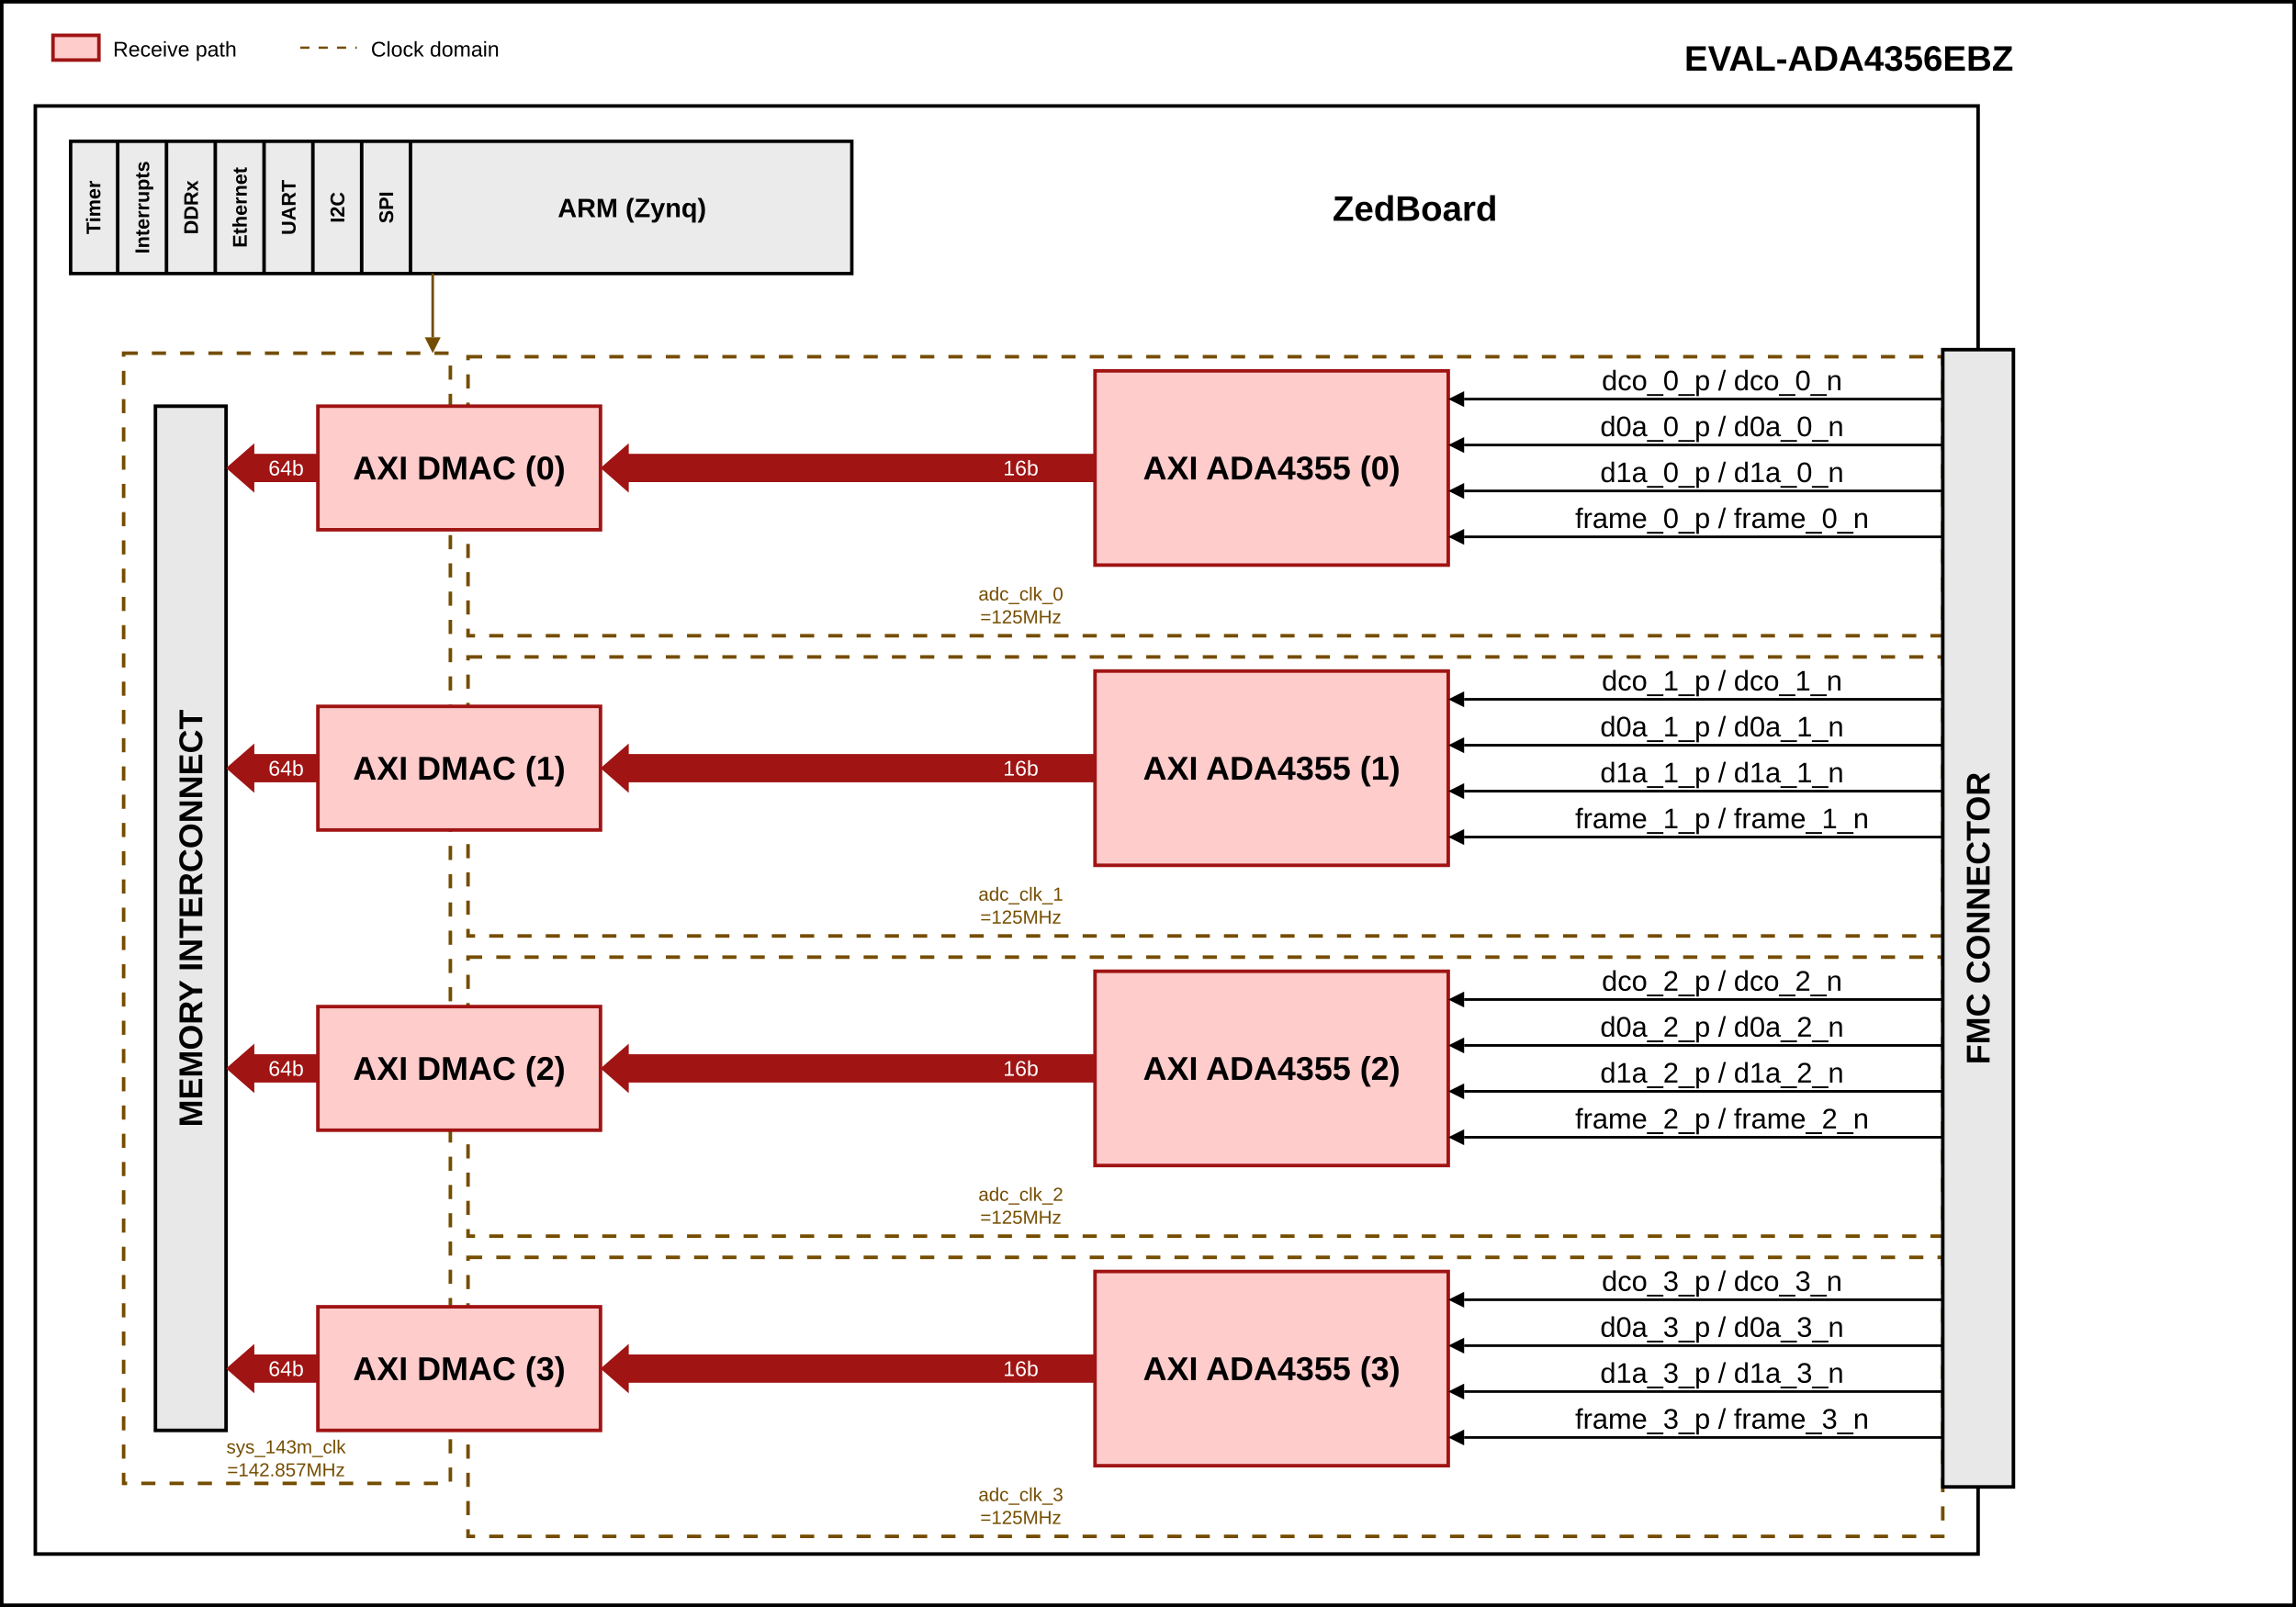
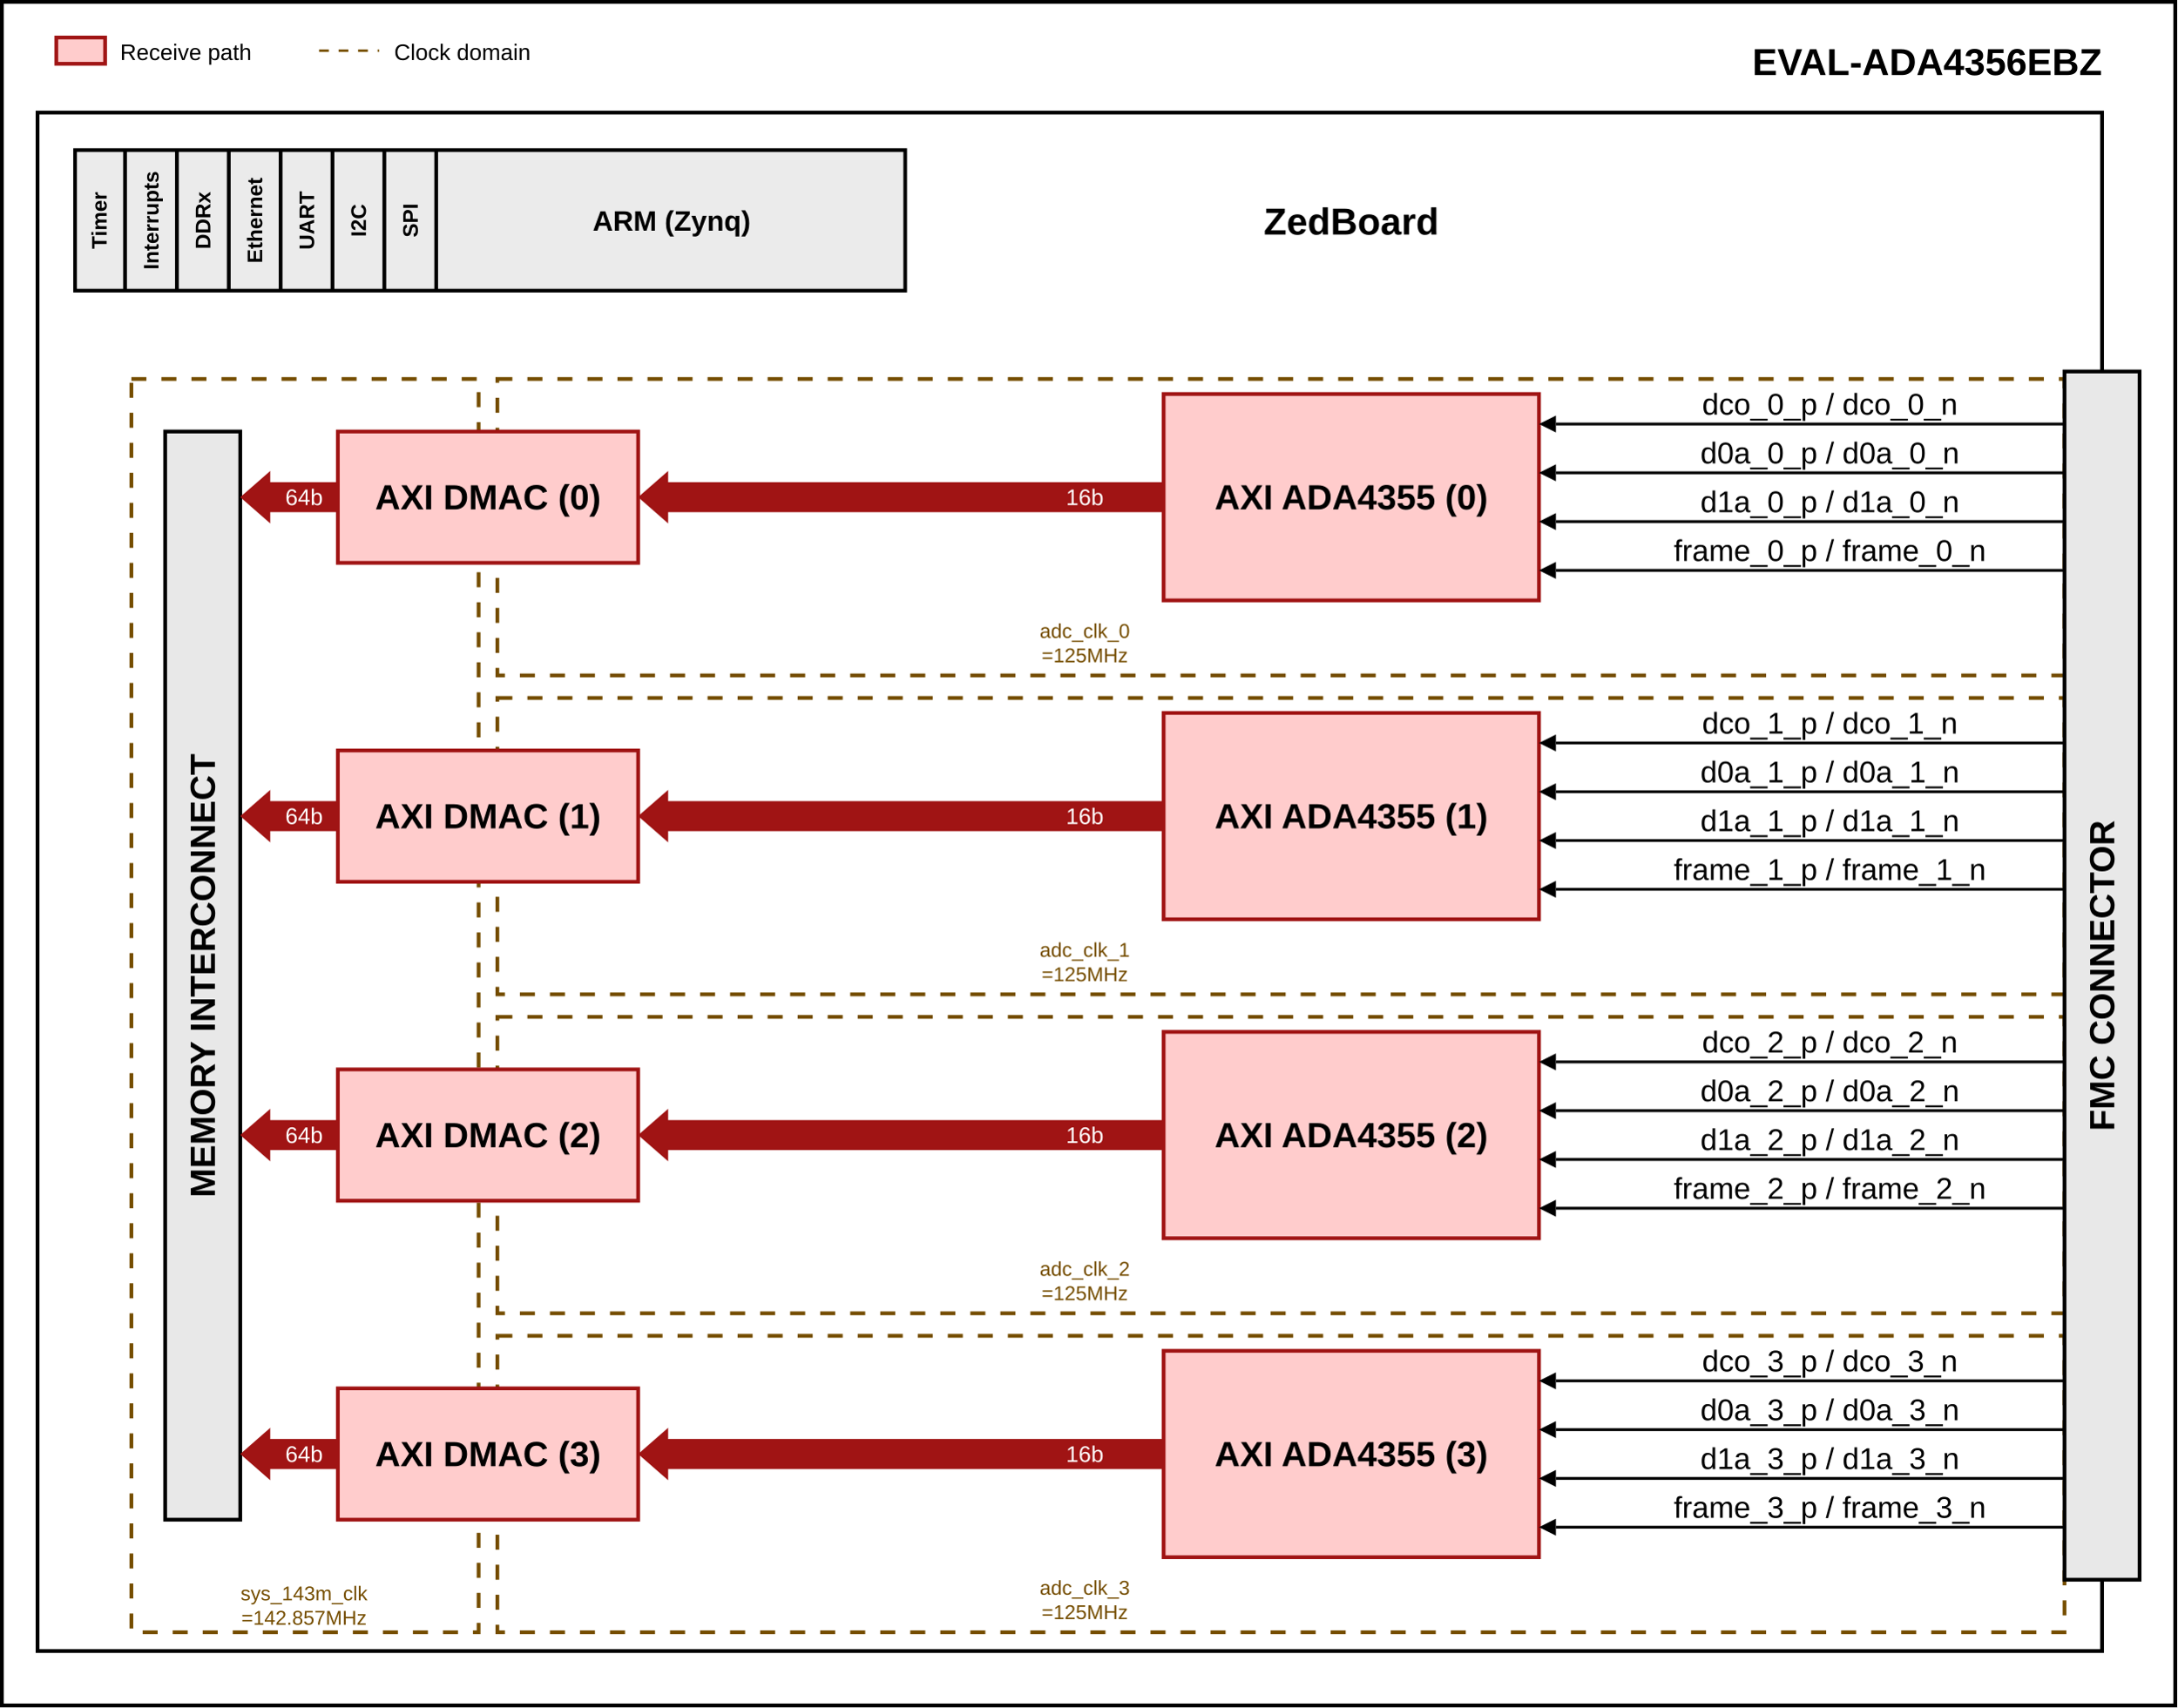
- <svg xmlns="http://www.w3.org/2000/svg" version="1.1" width="1300" height="910" viewBox="0 0 1300 910">
-   <rect x="1" y="1" width="1298" height="908" style="fill:#ffffff;stroke:#000000;stroke-width:2" />
+ <svg xmlns="http://www.w3.org/2000/svg" version="1.1" width="1160" height="910" viewBox="0 0 1160 910">
+   <rect x="1" y="1" width="1158" height="908" style="fill:#ffffff;stroke:#000000;stroke-width:2" />
  <rect x="30.00" y="20.00" width="26.00" height="14.00" style="fill:#ffcccc;stroke:#a01414;stroke-width:2" />
  <text x="64.00" y="32.00" style="font-family:Arial;font-size:12px;font-weight:normal;fill:#000000;text-anchor:start">Receive path</text>
  <path d="M 170,27 L 202,27" style="fill:none;stroke:#754d00;stroke-width:1.3;stroke-dasharray:5.2,5.2" />
  <text x="210.00" y="32.00" style="font-family:Arial;font-size:12px;font-weight:normal;fill:#000000;text-anchor:start">Clock domain</text>
-   <text x="1140.00" y="40.00" style="font-family:Arial;font-size:20px;font-weight:bold;fill:#000000;text-anchor:end">EVAL-ADA4356EBZ</text>
+   <text x="1120.00" y="40.00" style="font-family:Arial;font-size:20px;font-weight:bold;fill:#000000;text-anchor:end">EVAL-ADA4356EBZ</text>
  <rect x="20.00" y="60.00" width="1100.00" height="820.00" style="fill:none;stroke:#000000;stroke-width:2" />
  <rect x="40.00" y="80.00" width="442.30" height="74.90" style="fill:#ebebeb;stroke:#000000;stroke-width:1.94" />
  <text x="56.81" y="117.45" transform="rotate(-90 56.81 117.45)" style="font-family:Arial;font-size:11.25px;font-weight:bold;fill:#000000;text-anchor:middle">Timer</text>
  <path d="M 66.63,80.00 L 66.63,154.90" style="fill:none;stroke:#000000;stroke-width:2" />
  <text x="84.44" y="117.45" transform="rotate(-90 84.44 117.45)" style="font-family:Arial;font-size:11.25px;font-weight:bold;fill:#000000;text-anchor:middle">Interrupts</text>
  <path d="M 94.26,80.00 L 94.26,154.90" style="fill:none;stroke:#000000;stroke-width:2" />
  <text x="112.07" y="117.45" transform="rotate(-90 112.07 117.45)" style="font-family:Arial;font-size:11.25px;font-weight:bold;fill:#000000;text-anchor:middle">DDRx</text>
  <path d="M 121.89,80.00 L 121.89,154.90" style="fill:none;stroke:#000000;stroke-width:2" />
  <text x="139.70" y="117.45" transform="rotate(-90 139.70 117.45)" style="font-family:Arial;font-size:11.25px;font-weight:bold;fill:#000000;text-anchor:middle">Ethernet</text>
  <path d="M 149.52,80.00 L 149.52,154.90" style="fill:none;stroke:#000000;stroke-width:2" />
  <text x="167.33" y="117.45" transform="rotate(-90 167.33 117.45)" style="font-family:Arial;font-size:11.25px;font-weight:bold;fill:#000000;text-anchor:middle">UART</text>
  <path d="M 177.15,80.00 L 177.15,154.90" style="fill:none;stroke:#000000;stroke-width:2" />
  <text x="194.96" y="117.45" transform="rotate(-90 194.96 117.45)" style="font-family:Arial;font-size:11.25px;font-weight:bold;fill:#000000;text-anchor:middle">I2C</text>
  <path d="M 204.78,80.00 L 204.78,154.90" style="fill:none;stroke:#000000;stroke-width:2" />
  <text x="222.59" y="117.45" transform="rotate(-90 222.59 117.45)" style="font-family:Arial;font-size:11.25px;font-weight:bold;fill:#000000;text-anchor:middle">SPI</text>
  <path d="M 232.41,80.00 L 232.41,154.90" style="fill:none;stroke:#000000;stroke-width:2" />
  <text x="357.86" y="122.95" style="font-family:Arial;font-size:15px;font-weight:bold;fill:#000000;text-anchor:middle">ARM (Zynq)</text>
-   <text x="801.15" y="125.00" style="font-family:Arial;font-size:20px;font-weight:bold;fill:#000000;text-anchor:middle">ZedBoard</text>
-   <rect x="70.00" y="200.00" width="185.00" height="640.00" style="fill:none;stroke:#754d00;stroke-width:2;stroke-dasharray:8,8" />
-   <text x="162.00" y="823.00" style="font-family:Arial;font-size:10.67px;font-weight:normal;fill:#754d00;text-anchor:middle">sys_143m_clk</text>
-   <text x="162.00" y="836.00" style="font-family:Arial;font-size:10.67px;font-weight:normal;fill:#754d00;text-anchor:middle">=142.857MHz</text>
+   <text x="720.00" y="125.00" style="font-family:Arial;font-size:20px;font-weight:bold;fill:#000000;text-anchor:middle">ZedBoard</text>
+   <rect x="70.00" y="202.00" width="185.00" height="668.00" style="fill:none;stroke:#754d00;stroke-width:2;stroke-dasharray:8,8" />
+   <text x="162.00" y="853.00" style="font-family:Arial;font-size:10.67px;font-weight:normal;fill:#754d00;text-anchor:middle">sys_143m_clk</text>
+   <text x="162.00" y="866.00" style="font-family:Arial;font-size:10.67px;font-weight:normal;fill:#754d00;text-anchor:middle">=142.857MHz</text>
  <rect x="265.00" y="202.00" width="835.00" height="158.00" style="fill:none;stroke:#754d00;stroke-width:2;stroke-dasharray:8,8" />
  <text x="578.00" y="340.00" style="font-family:Arial;font-size:10.67px;font-weight:normal;fill:#754d00;text-anchor:middle">adc_clk_0</text>
  <text x="578.00" y="353.00" style="font-family:Arial;font-size:10.67px;font-weight:normal;fill:#754d00;text-anchor:middle">=125MHz</text>
  <rect x="265.00" y="372.00" width="835.00" height="158.00" style="fill:none;stroke:#754d00;stroke-width:2;stroke-dasharray:8,8" />
  <text x="578.00" y="510.00" style="font-family:Arial;font-size:10.67px;font-weight:normal;fill:#754d00;text-anchor:middle">adc_clk_1</text>
  <text x="578.00" y="523.00" style="font-family:Arial;font-size:10.67px;font-weight:normal;fill:#754d00;text-anchor:middle">=125MHz</text>
  <rect x="265.00" y="542.00" width="835.00" height="158.00" style="fill:none;stroke:#754d00;stroke-width:2;stroke-dasharray:8,8" />
  <text x="578.00" y="680.00" style="font-family:Arial;font-size:10.67px;font-weight:normal;fill:#754d00;text-anchor:middle">adc_clk_2</text>
  <text x="578.00" y="693.00" style="font-family:Arial;font-size:10.67px;font-weight:normal;fill:#754d00;text-anchor:middle">=125MHz</text>
  <rect x="265.00" y="712.00" width="835.00" height="158.00" style="fill:none;stroke:#754d00;stroke-width:2;stroke-dasharray:8,8" />
  <text x="578.00" y="850.00" style="font-family:Arial;font-size:10.67px;font-weight:normal;fill:#754d00;text-anchor:middle">adc_clk_3</text>
  <text x="578.00" y="863.00" style="font-family:Arial;font-size:10.67px;font-weight:normal;fill:#754d00;text-anchor:middle">=125MHz</text>
-   <path d="M 245.00,154.90 L 245.00,191.00" style="fill:none;stroke:#754d00;stroke-width:1.5" />
-   <polygon points="245.00,200.00 240.50,191.00 249.50,191.00" style="fill:#754d00;stroke:none" />
  <rect x="88.00" y="230.00" width="40.00" height="580.00" style="fill:#e8e8e8;stroke:#000000;stroke-width:2" />
  <text x="114.50" y="520.00" transform="rotate(-90 114.50 520.00)" style="font-family:Arial;font-size:18.67px;font-weight:bold;fill:#000000;text-anchor:middle">MEMORY INTERCONNECT</text>
  <rect x="620.00" y="210.00" width="200.00" height="110.00" style="fill:#ffcccc;stroke:#a01414;stroke-width:2" />
  <text x="720.00" y="271.50" style="font-family:Arial;font-size:18.67px;font-weight:bold;fill:#000000;text-anchor:middle">AXI ADA4355 (0)</text>
  <rect x="180.00" y="230.00" width="160.00" height="70.00" style="fill:#ffcccc;stroke:#a01414;stroke-width:2" />
  <text x="260.00" y="271.50" style="font-family:Arial;font-size:18.67px;font-weight:bold;fill:#000000;text-anchor:middle">AXI DMAC (0)</text>
  <polygon points="620.00,257.00 356.00,257.00 356.00,251.00 340.00,265.00 356.00,279.00 356.00,273.00 620.00,273.00" style="fill:#a01414;stroke:none" />
  <text x="578.00" y="269.20" style="font-family:Arial;font-size:12px;font-weight:normal;fill:#ffffff;text-anchor:middle">16b</text>
  <polygon points="180.00,257.00 144.00,257.00 144.00,251.00 128.00,265.00 144.00,279.00 144.00,273.00 180.00,273.00" style="fill:#a01414;stroke:none" />
  <text x="162.00" y="269.20" style="font-family:Arial;font-size:12px;font-weight:normal;fill:#ffffff;text-anchor:middle">64b</text>
  <path d="M 1100.00,226.00 L 829.00,226.00" style="fill:none;stroke:#000000;stroke-width:1.5" />
  <polygon points="820.00,226.00 829.00,221.50 829.00,230.50" style="fill:#000000;stroke:none" />
  <text x="975.00" y="221.00" style="font-family:Arial;font-size:16px;font-weight:normal;fill:#000000;text-anchor:middle">dco_0_p / dco_0_n</text>
  <path d="M 1100.00,252.00 L 829.00,252.00" style="fill:none;stroke:#000000;stroke-width:1.5" />
  <polygon points="820.00,252.00 829.00,247.50 829.00,256.50" style="fill:#000000;stroke:none" />
  <text x="975.00" y="247.00" style="font-family:Arial;font-size:16px;font-weight:normal;fill:#000000;text-anchor:middle">d0a_0_p / d0a_0_n</text>
  <path d="M 1100.00,278.00 L 829.00,278.00" style="fill:none;stroke:#000000;stroke-width:1.5" />
  <polygon points="820.00,278.00 829.00,273.50 829.00,282.50" style="fill:#000000;stroke:none" />
  <text x="975.00" y="273.00" style="font-family:Arial;font-size:16px;font-weight:normal;fill:#000000;text-anchor:middle">d1a_0_p / d1a_0_n</text>
  <path d="M 1100.00,304.00 L 829.00,304.00" style="fill:none;stroke:#000000;stroke-width:1.5" />
  <polygon points="820.00,304.00 829.00,299.50 829.00,308.50" style="fill:#000000;stroke:none" />
  <text x="975.00" y="299.00" style="font-family:Arial;font-size:16px;font-weight:normal;fill:#000000;text-anchor:middle">frame_0_p / frame_0_n</text>
  <rect x="620.00" y="380.00" width="200.00" height="110.00" style="fill:#ffcccc;stroke:#a01414;stroke-width:2" />
  <text x="720.00" y="441.50" style="font-family:Arial;font-size:18.67px;font-weight:bold;fill:#000000;text-anchor:middle">AXI ADA4355 (1)</text>
  <rect x="180.00" y="400.00" width="160.00" height="70.00" style="fill:#ffcccc;stroke:#a01414;stroke-width:2" />
  <text x="260.00" y="441.50" style="font-family:Arial;font-size:18.67px;font-weight:bold;fill:#000000;text-anchor:middle">AXI DMAC (1)</text>
  <polygon points="620.00,427.00 356.00,427.00 356.00,421.00 340.00,435.00 356.00,449.00 356.00,443.00 620.00,443.00" style="fill:#a01414;stroke:none" />
  <text x="578.00" y="439.20" style="font-family:Arial;font-size:12px;font-weight:normal;fill:#ffffff;text-anchor:middle">16b</text>
  <polygon points="180.00,427.00 144.00,427.00 144.00,421.00 128.00,435.00 144.00,449.00 144.00,443.00 180.00,443.00" style="fill:#a01414;stroke:none" />
  <text x="162.00" y="439.20" style="font-family:Arial;font-size:12px;font-weight:normal;fill:#ffffff;text-anchor:middle">64b</text>
  <path d="M 1100.00,396.00 L 829.00,396.00" style="fill:none;stroke:#000000;stroke-width:1.5" />
  <polygon points="820.00,396.00 829.00,391.50 829.00,400.50" style="fill:#000000;stroke:none" />
  <text x="975.00" y="391.00" style="font-family:Arial;font-size:16px;font-weight:normal;fill:#000000;text-anchor:middle">dco_1_p / dco_1_n</text>
  <path d="M 1100.00,422.00 L 829.00,422.00" style="fill:none;stroke:#000000;stroke-width:1.5" />
  <polygon points="820.00,422.00 829.00,417.50 829.00,426.50" style="fill:#000000;stroke:none" />
  <text x="975.00" y="417.00" style="font-family:Arial;font-size:16px;font-weight:normal;fill:#000000;text-anchor:middle">d0a_1_p / d0a_1_n</text>
  <path d="M 1100.00,448.00 L 829.00,448.00" style="fill:none;stroke:#000000;stroke-width:1.5" />
  <polygon points="820.00,448.00 829.00,443.50 829.00,452.50" style="fill:#000000;stroke:none" />
  <text x="975.00" y="443.00" style="font-family:Arial;font-size:16px;font-weight:normal;fill:#000000;text-anchor:middle">d1a_1_p / d1a_1_n</text>
  <path d="M 1100.00,474.00 L 829.00,474.00" style="fill:none;stroke:#000000;stroke-width:1.5" />
  <polygon points="820.00,474.00 829.00,469.50 829.00,478.50" style="fill:#000000;stroke:none" />
  <text x="975.00" y="469.00" style="font-family:Arial;font-size:16px;font-weight:normal;fill:#000000;text-anchor:middle">frame_1_p / frame_1_n</text>
  <rect x="620.00" y="550.00" width="200.00" height="110.00" style="fill:#ffcccc;stroke:#a01414;stroke-width:2" />
  <text x="720.00" y="611.50" style="font-family:Arial;font-size:18.67px;font-weight:bold;fill:#000000;text-anchor:middle">AXI ADA4355 (2)</text>
  <rect x="180.00" y="570.00" width="160.00" height="70.00" style="fill:#ffcccc;stroke:#a01414;stroke-width:2" />
  <text x="260.00" y="611.50" style="font-family:Arial;font-size:18.67px;font-weight:bold;fill:#000000;text-anchor:middle">AXI DMAC (2)</text>
  <polygon points="620.00,597.00 356.00,597.00 356.00,591.00 340.00,605.00 356.00,619.00 356.00,613.00 620.00,613.00" style="fill:#a01414;stroke:none" />
  <text x="578.00" y="609.20" style="font-family:Arial;font-size:12px;font-weight:normal;fill:#ffffff;text-anchor:middle">16b</text>
  <polygon points="180.00,597.00 144.00,597.00 144.00,591.00 128.00,605.00 144.00,619.00 144.00,613.00 180.00,613.00" style="fill:#a01414;stroke:none" />
  <text x="162.00" y="609.20" style="font-family:Arial;font-size:12px;font-weight:normal;fill:#ffffff;text-anchor:middle">64b</text>
  <path d="M 1100.00,566.00 L 829.00,566.00" style="fill:none;stroke:#000000;stroke-width:1.5" />
  <polygon points="820.00,566.00 829.00,561.50 829.00,570.50" style="fill:#000000;stroke:none" />
  <text x="975.00" y="561.00" style="font-family:Arial;font-size:16px;font-weight:normal;fill:#000000;text-anchor:middle">dco_2_p / dco_2_n</text>
  <path d="M 1100.00,592.00 L 829.00,592.00" style="fill:none;stroke:#000000;stroke-width:1.5" />
  <polygon points="820.00,592.00 829.00,587.50 829.00,596.50" style="fill:#000000;stroke:none" />
  <text x="975.00" y="587.00" style="font-family:Arial;font-size:16px;font-weight:normal;fill:#000000;text-anchor:middle">d0a_2_p / d0a_2_n</text>
  <path d="M 1100.00,618.00 L 829.00,618.00" style="fill:none;stroke:#000000;stroke-width:1.5" />
  <polygon points="820.00,618.00 829.00,613.50 829.00,622.50" style="fill:#000000;stroke:none" />
  <text x="975.00" y="613.00" style="font-family:Arial;font-size:16px;font-weight:normal;fill:#000000;text-anchor:middle">d1a_2_p / d1a_2_n</text>
  <path d="M 1100.00,644.00 L 829.00,644.00" style="fill:none;stroke:#000000;stroke-width:1.5" />
  <polygon points="820.00,644.00 829.00,639.50 829.00,648.50" style="fill:#000000;stroke:none" />
  <text x="975.00" y="639.00" style="font-family:Arial;font-size:16px;font-weight:normal;fill:#000000;text-anchor:middle">frame_2_p / frame_2_n</text>
  <rect x="620.00" y="720.00" width="200.00" height="110.00" style="fill:#ffcccc;stroke:#a01414;stroke-width:2" />
  <text x="720.00" y="781.50" style="font-family:Arial;font-size:18.67px;font-weight:bold;fill:#000000;text-anchor:middle">AXI ADA4355 (3)</text>
  <rect x="180.00" y="740.00" width="160.00" height="70.00" style="fill:#ffcccc;stroke:#a01414;stroke-width:2" />
  <text x="260.00" y="781.50" style="font-family:Arial;font-size:18.67px;font-weight:bold;fill:#000000;text-anchor:middle">AXI DMAC (3)</text>
  <polygon points="620.00,767.00 356.00,767.00 356.00,761.00 340.00,775.00 356.00,789.00 356.00,783.00 620.00,783.00" style="fill:#a01414;stroke:none" />
  <text x="578.00" y="779.20" style="font-family:Arial;font-size:12px;font-weight:normal;fill:#ffffff;text-anchor:middle">16b</text>
  <polygon points="180.00,767.00 144.00,767.00 144.00,761.00 128.00,775.00 144.00,789.00 144.00,783.00 180.00,783.00" style="fill:#a01414;stroke:none" />
  <text x="162.00" y="779.20" style="font-family:Arial;font-size:12px;font-weight:normal;fill:#ffffff;text-anchor:middle">64b</text>
  <path d="M 1100.00,736.00 L 829.00,736.00" style="fill:none;stroke:#000000;stroke-width:1.5" />
  <polygon points="820.00,736.00 829.00,731.50 829.00,740.50" style="fill:#000000;stroke:none" />
  <text x="975.00" y="731.00" style="font-family:Arial;font-size:16px;font-weight:normal;fill:#000000;text-anchor:middle">dco_3_p / dco_3_n</text>
  <path d="M 1100.00,762.00 L 829.00,762.00" style="fill:none;stroke:#000000;stroke-width:1.5" />
  <polygon points="820.00,762.00 829.00,757.50 829.00,766.50" style="fill:#000000;stroke:none" />
  <text x="975.00" y="757.00" style="font-family:Arial;font-size:16px;font-weight:normal;fill:#000000;text-anchor:middle">d0a_3_p / d0a_3_n</text>
  <path d="M 1100.00,788.00 L 829.00,788.00" style="fill:none;stroke:#000000;stroke-width:1.5" />
  <polygon points="820.00,788.00 829.00,783.50 829.00,792.50" style="fill:#000000;stroke:none" />
  <text x="975.00" y="783.00" style="font-family:Arial;font-size:16px;font-weight:normal;fill:#000000;text-anchor:middle">d1a_3_p / d1a_3_n</text>
  <path d="M 1100.00,814.00 L 829.00,814.00" style="fill:none;stroke:#000000;stroke-width:1.5" />
  <polygon points="820.00,814.00 829.00,809.50 829.00,818.50" style="fill:#000000;stroke:none" />
  <text x="975.00" y="809.00" style="font-family:Arial;font-size:16px;font-weight:normal;fill:#000000;text-anchor:middle">frame_3_p / frame_3_n</text>
  <rect x="1100.00" y="198.00" width="40.00" height="644.00" style="fill:#e8e8e8;stroke:#000000;stroke-width:2" />
  <text x="1126.50" y="520.00" transform="rotate(-90 1126.50 520.00)" style="font-family:Arial;font-size:18.67px;font-weight:bold;fill:#000000;text-anchor:middle">FMC CONNECTOR</text>
</svg>
